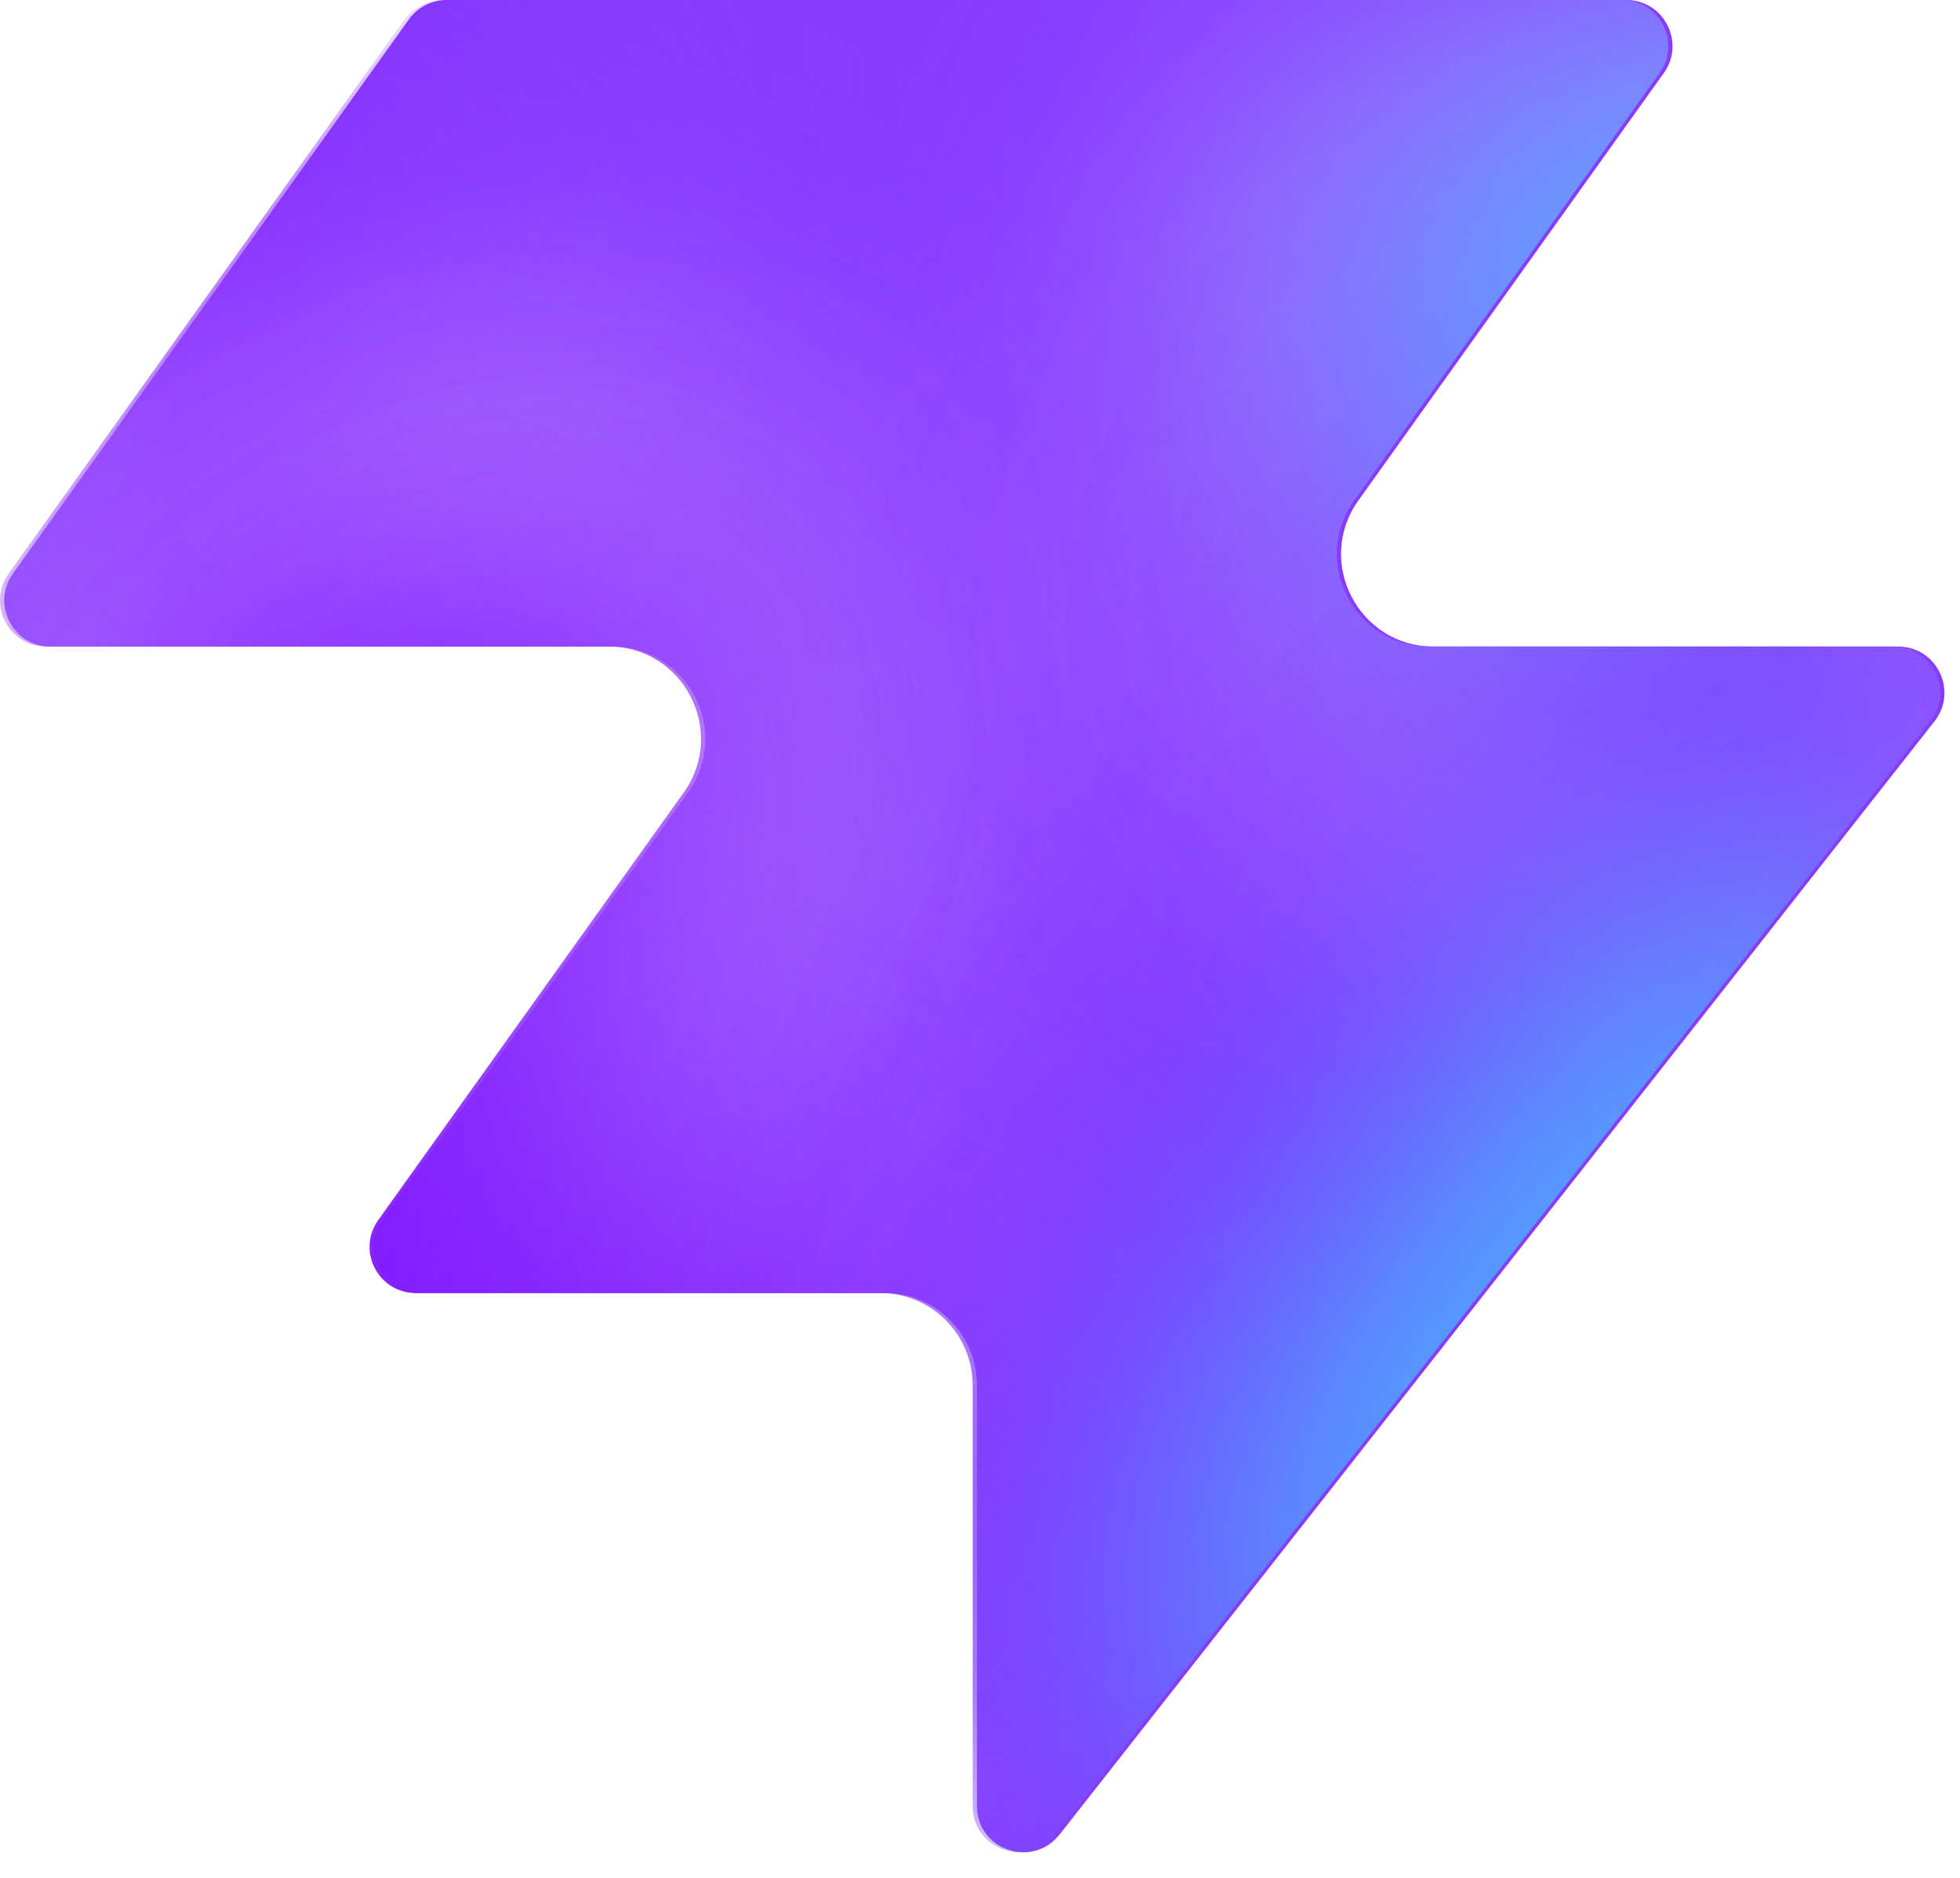
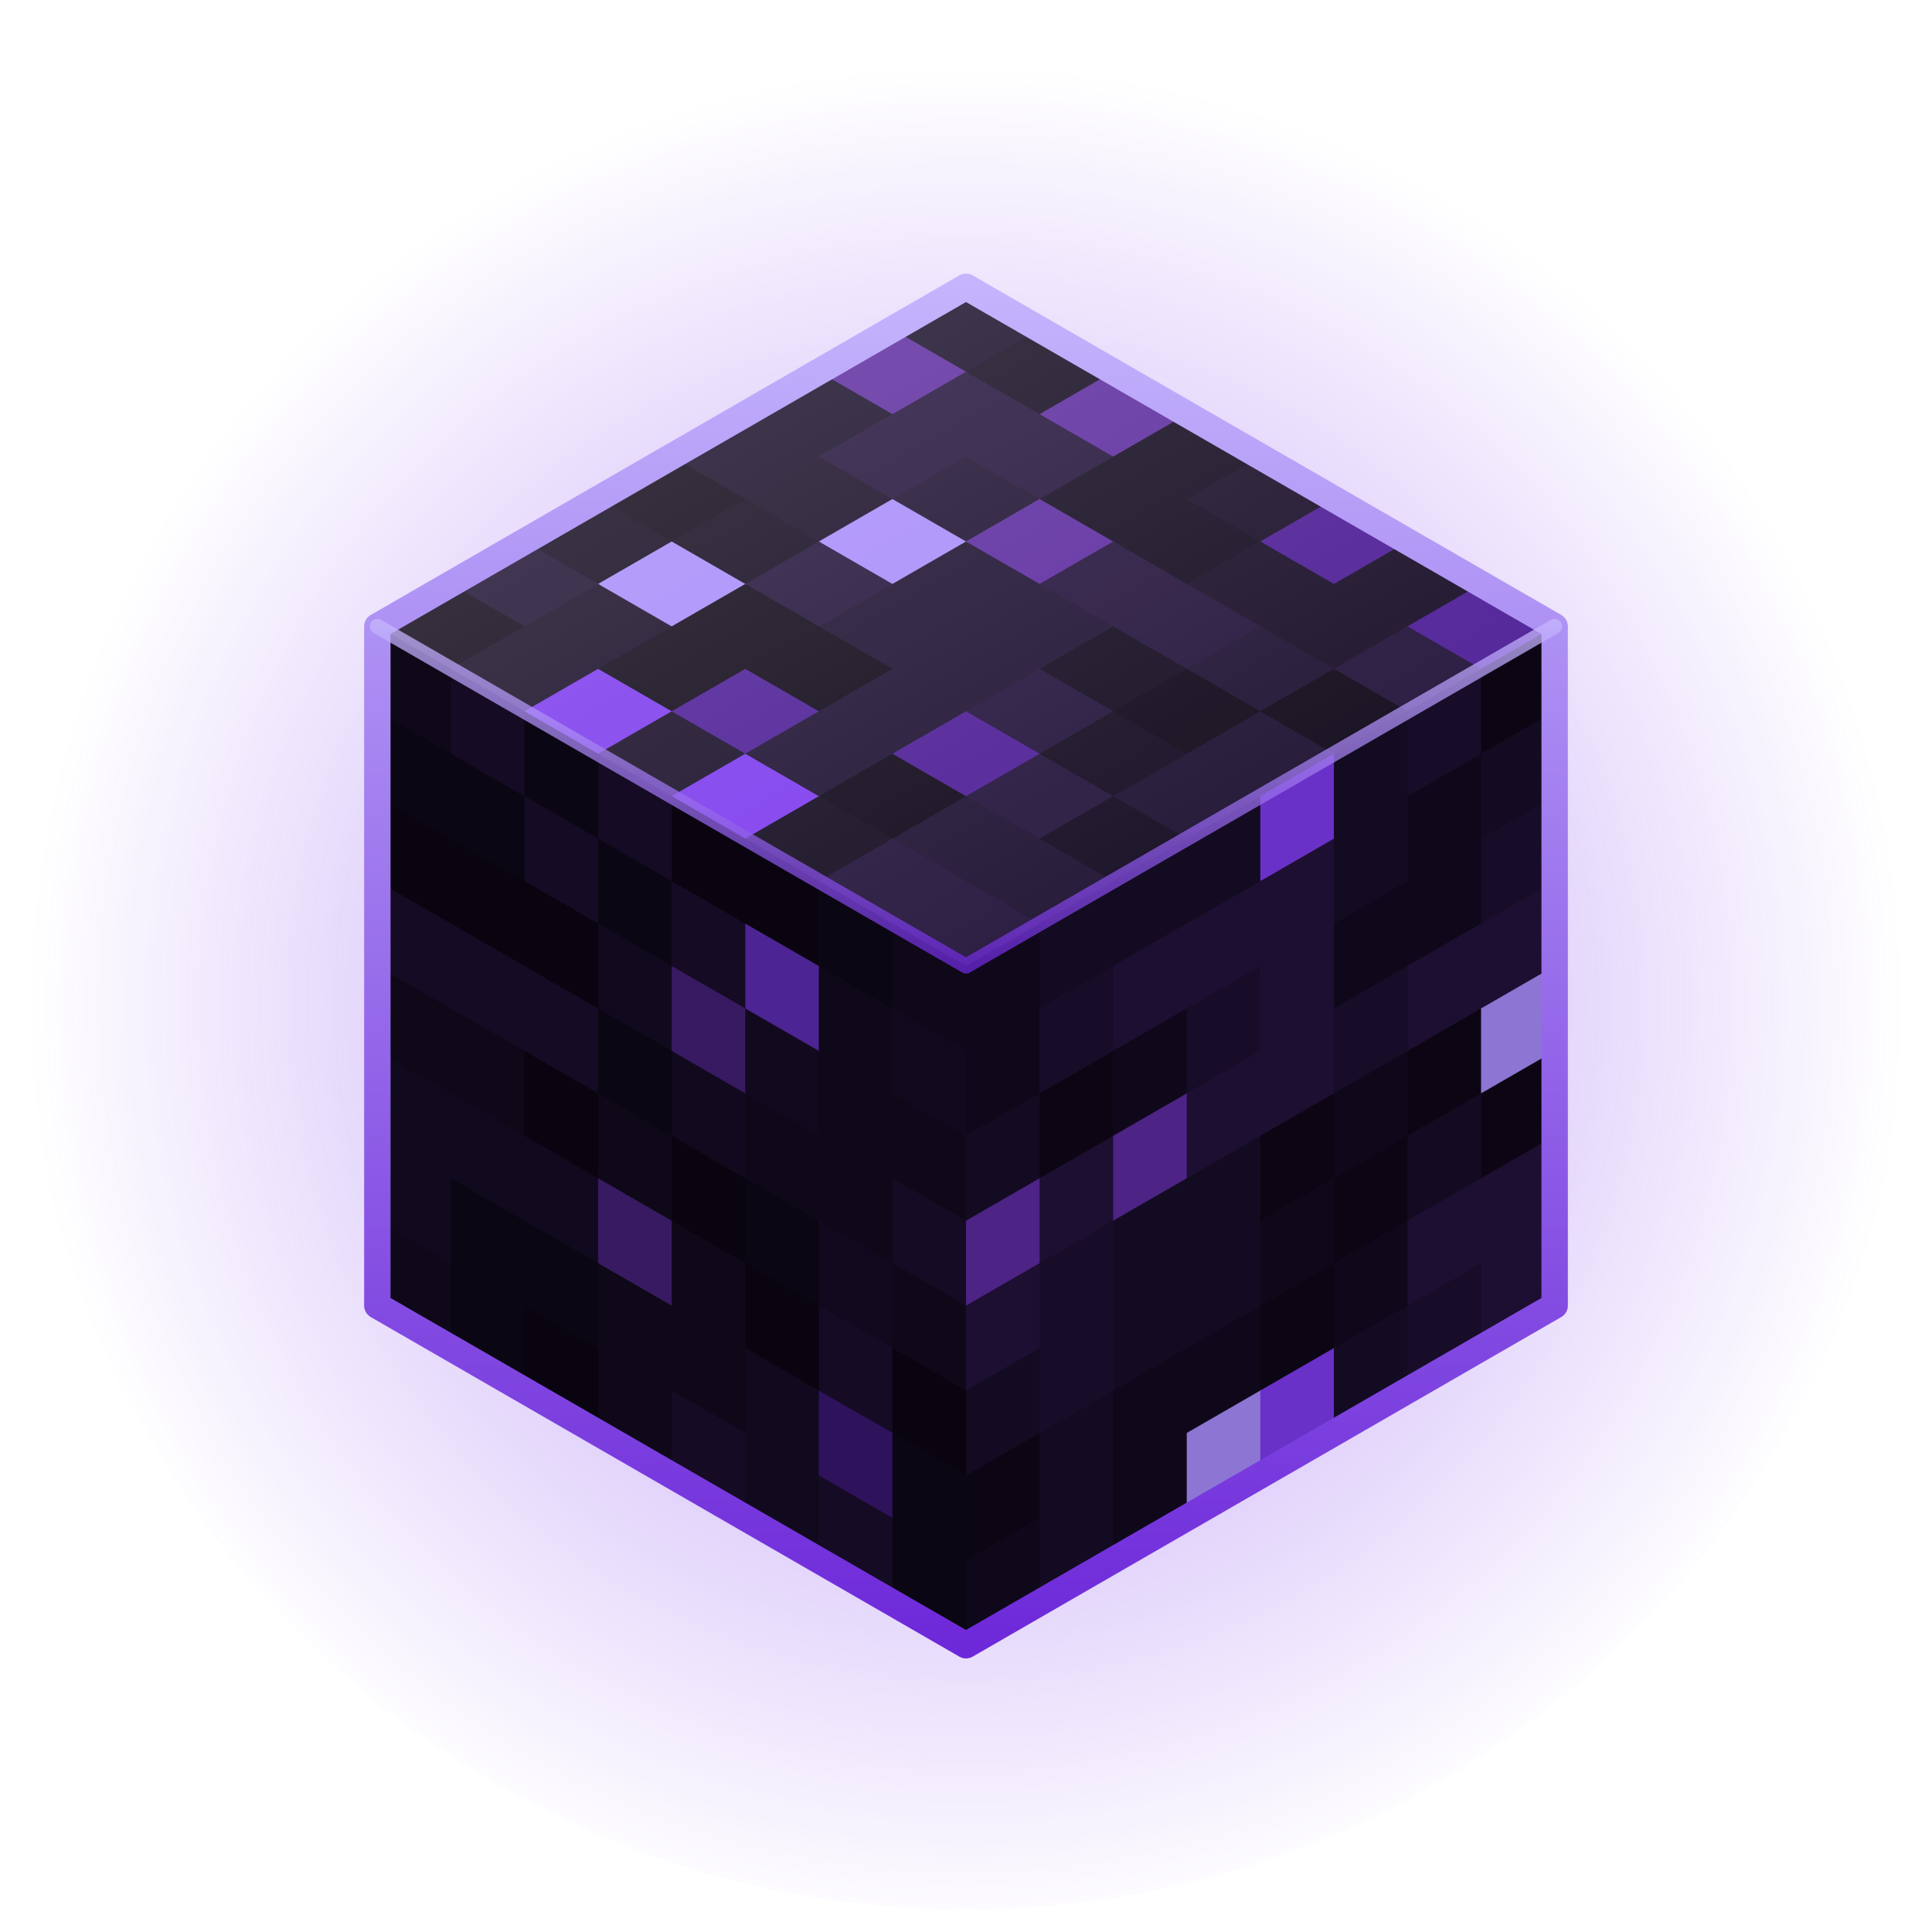
- <svg xmlns="http://www.w3.org/2000/svg" width="48" height="46" fill="none" viewBox="0 0 48 46">
-   <path fill="#863bff" d="M25.946 44.938c-.664.845-2.021.375-2.021-.698V33.937a2.26 2.26 0 0 0-2.262-2.262H10.287c-.92 0-1.456-1.04-.92-1.788l7.48-10.471c1.07-1.497 0-3.578-1.842-3.578H1.237c-.92 0-1.456-1.04-.92-1.788L10.013.474c.214-.297.556-.474.92-.474h28.894c.92 0 1.456 1.04.92 1.788l-7.48 10.471c-1.07 1.498 0 3.579 1.842 3.579h11.377c.943 0 1.473 1.088.89 1.83L25.947 44.94z" style="fill:#863bff;fill:color(display-p3 .525 .23 1);fill-opacity:1" />
-   <mask id="a" width="48" height="46" x="0" y="0" maskUnits="userSpaceOnUse" style="mask-type:alpha">
-     <path fill="#000" d="M25.842 44.938c-.664.844-2.021.375-2.021-.698V33.937a2.26 2.26 0 0 0-2.262-2.262H10.183c-.92 0-1.456-1.04-.92-1.788l7.48-10.471c1.07-1.498 0-3.579-1.842-3.579H1.133c-.92 0-1.456-1.04-.92-1.787L9.91.473c.214-.297.556-.474.92-.474h28.894c.92 0 1.456 1.04.92 1.788l-7.48 10.471c-1.07 1.498 0 3.578 1.842 3.578h11.377c.943 0 1.473 1.088.89 1.832L25.843 44.94z" style="fill:#000;fill-opacity:1" />
-   </mask>
-   <g mask="url(#a)">
-     <g filter="url(#b)">
-       <ellipse cx="5.508" cy="14.704" fill="#ede6ff" rx="5.508" ry="14.704" style="fill:#ede6ff;fill:color(display-p3 .927 .903 1);fill-opacity:1" transform="matrix(.00324 1 1 -.00324 -4.47 31.516)" />
+ <svg xmlns="http://www.w3.org/2000/svg" viewBox="0 0 512 512" width="512" height="512">
+   <defs>
+     <radialGradient id="glow" cx="50%" cy="52%" r="50%">
+       <stop offset="0%" stop-color="#7c3aed" stop-opacity="0.55" />
+       <stop offset="100%" stop-color="#7c3aed" stop-opacity="0" />
+     </radialGradient>
+     <linearGradient id="shineTop" x1="0" y1="0" x2="1" y2="1">
+       <stop offset="0%" stop-color="#ffffff" stop-opacity="0.22" />
+       <stop offset="100%" stop-color="#ffffff" stop-opacity="0" />
+     </linearGradient>
+     <linearGradient id="edge" x1="0" y1="0" x2="0" y2="1">
+       <stop offset="0%" stop-color="#c4b5fd" />
+       <stop offset="100%" stop-color="#6d28d9" />
+     </linearGradient>
+     <clipPath id="cube">
+       <polygon points="256,76 412,166 412,346 256,436 100,346 100,166" />
+     </clipPath>
+   </defs>
+   <circle cx="256" cy="256" r="250" fill="url(#glow)" />
+   <g clip-path="url(#cube)">
+     <g transform="matrix(19.5,11.25,-19.5,11.25,256,76)">
+       <rect x="0" y="0" width="1.02" height="1.02" fill="#170d27" />
+       <rect x="1" y="0" width="1.02" height="1.02" fill="#120a1f" />
+       <rect x="2" y="0" width="1.02" height="1.02" fill="#5b2a9e" />
+       <rect x="3" y="0" width="1.02" height="1.02" fill="#120a1f" />
+       <rect x="4" y="0" width="1.02" height="1.02" fill="#170d27" />
+       <rect x="5" y="0" width="1.02" height="1.02" fill="#4c1d95" />
+       <rect x="6" y="0" width="1.02" height="1.02" fill="#170d27" />
+       <rect x="7" y="0" width="1.02" height="1.02" fill="#4c1d95" />
+       <rect x="0" y="1" width="1.02" height="1.02" fill="#5b2a9e" />
+       <rect x="1" y="1" width="1.02" height="1.02" fill="#22123a" />
+       <rect x="2" y="1" width="1.02" height="1.02" fill="#22123a" />
+       <rect x="3" y="1" width="1.02" height="1.02" fill="#120a1f" />
+       <rect x="4" y="1" width="1.02" height="1.02" fill="#120a1f" />
+       <rect x="5" y="1" width="1.02" height="1.02" fill="#170d27" />
+       <rect x="6" y="1" width="1.02" height="1.02" fill="#170d27" />
+       <rect x="7" y="1" width="1.02" height="1.02" fill="#22123a" />
+       <rect x="0" y="2" width="1.02" height="1.02" fill="#170d27" />
+       <rect x="1" y="2" width="1.02" height="1.02" fill="#22123a" />
+       <rect x="2" y="2" width="1.02" height="1.02" fill="#1c1030" />
+       <rect x="3" y="2" width="1.02" height="1.02" fill="#5b2a9e" />
+       <rect x="4" y="2" width="1.02" height="1.02" fill="#22123a" />
+       <rect x="5" y="2" width="1.02" height="1.02" fill="#22123a" />
+       <rect x="6" y="2" width="1.02" height="1.02" fill="#1c1030" />
+       <rect x="7" y="2" width="1.02" height="1.02" fill="#0e0718" />
+       <rect x="0" y="3" width="1.02" height="1.02" fill="#170d27" />
+       <rect x="1" y="3" width="1.02" height="1.02" fill="#170d27" />
+       <rect x="2" y="3" width="1.02" height="1.02" fill="#a78bfa" />
+       <rect x="3" y="3" width="1.02" height="1.02" fill="#1c1030" />
+       <rect x="4" y="3" width="1.02" height="1.02" fill="#1c1030" />
+       <rect x="5" y="3" width="1.02" height="1.02" fill="#120a1f" />
+       <rect x="6" y="3" width="1.02" height="1.02" fill="#0e0718" />
+       <rect x="7" y="3" width="1.02" height="1.02" fill="#1c1030" />
+       <rect x="0" y="4" width="1.02" height="1.02" fill="#0e0718" />
+       <rect x="1" y="4" width="1.02" height="1.02" fill="#120a1f" />
+       <rect x="2" y="4" width="1.02" height="1.02" fill="#22123a" />
+       <rect x="3" y="4" width="1.02" height="1.02" fill="#1c1030" />
+       <rect x="4" y="4" width="1.02" height="1.02" fill="#1c1030" />
+       <rect x="5" y="4" width="1.02" height="1.02" fill="#22123a" />
+       <rect x="6" y="4" width="1.02" height="1.02" fill="#120a1f" />
+       <rect x="7" y="4" width="1.02" height="1.02" fill="#1c1030" />
+       <rect x="0" y="5" width="1.02" height="1.02" fill="#120a1f" />
+       <rect x="1" y="5" width="1.02" height="1.02" fill="#a78bfa" />
+       <rect x="2" y="5" width="1.02" height="1.02" fill="#0e0718" />
+       <rect x="3" y="5" width="1.02" height="1.02" fill="#0e0718" />
+       <rect x="4" y="5" width="1.02" height="1.02" fill="#1c1030" />
+       <rect x="5" y="5" width="1.02" height="1.02" fill="#4c1d95" />
+       <rect x="6" y="5" width="1.02" height="1.02" fill="#22123a" />
+       <rect x="7" y="5" width="1.02" height="1.02" fill="#120a1f" />
+       <rect x="0" y="6" width="1.02" height="1.02" fill="#1c1030" />
+       <rect x="1" y="6" width="1.02" height="1.02" fill="#170d27" />
+       <rect x="2" y="6" width="1.02" height="1.02" fill="#0e0718" />
+       <rect x="3" y="6" width="1.02" height="1.02" fill="#4c1d95" />
+       <rect x="4" y="6" width="1.02" height="1.02" fill="#1c1030" />
+       <rect x="5" y="6" width="1.02" height="1.02" fill="#0e0718" />
+       <rect x="6" y="6" width="1.02" height="1.02" fill="#1c1030" />
+       <rect x="7" y="6" width="1.02" height="1.02" fill="#1c1030" />
+       <rect x="0" y="7" width="1.02" height="1.02" fill="#0e0718" />
+       <rect x="1" y="7" width="1.02" height="1.02" fill="#170d27" />
+       <rect x="2" y="7" width="1.02" height="1.02" fill="#7c3aed" />
+       <rect x="3" y="7" width="1.02" height="1.02" fill="#170d27" />
+       <rect x="4" y="7" width="1.02" height="1.02" fill="#7c3aed" />
+       <rect x="5" y="7" width="1.02" height="1.02" fill="#120a1f" />
+       <rect x="6" y="7" width="1.02" height="1.02" fill="#22123a" />
+       <rect x="7" y="7" width="1.02" height="1.02" fill="#22123a" />
    </g>
-     <g filter="url(#c)">
-       <ellipse cx="10.399" cy="29.851" fill="#ede6ff" rx="10.399" ry="29.851" style="fill:#ede6ff;fill:color(display-p3 .927 .903 1);fill-opacity:1" transform="matrix(.00324 1 1 -.00324 -39.328 7.883)" />
+     <g transform="matrix(19.5,11.25,0,22.5,100,166)">
+       <rect x="0" y="0" width="1.02" height="1.02" fill="#170d27" />
+       <rect x="1" y="0" width="1.02" height="1.02" fill="#22123a" />
+       <rect x="2" y="0" width="1.02" height="1.02" fill="#120a1f" />
+       <rect x="3" y="0" width="1.02" height="1.02" fill="#22123a" />
+       <rect x="4" y="0" width="1.02" height="1.02" fill="#0e0718" />
+       <rect x="5" y="0" width="1.02" height="1.02" fill="#0e0718" />
+       <rect x="6" y="0" width="1.02" height="1.02" fill="#120a1f" />
+       <rect x="7" y="0" width="1.02" height="1.02" fill="#170d27" />
+       <rect x="0" y="1" width="1.02" height="1.02" fill="#120a1f" />
+       <rect x="1" y="1" width="1.02" height="1.02" fill="#120a1f" />
+       <rect x="2" y="1" width="1.02" height="1.02" fill="#22123a" />
+       <rect x="3" y="1" width="1.02" height="1.02" fill="#120a1f" />
+       <rect x="4" y="1" width="1.02" height="1.02" fill="#22123a" />
+       <rect x="5" y="1" width="1.02" height="1.02" fill="#7c3aed" />
+       <rect x="6" y="1" width="1.02" height="1.02" fill="#170d27" />
+       <rect x="7" y="1" width="1.02" height="1.02" fill="#1c1030" />
+       <rect x="0" y="2" width="1.02" height="1.02" fill="#0e0718" />
+       <rect x="1" y="2" width="1.02" height="1.02" fill="#0e0718" />
+       <rect x="2" y="2" width="1.02" height="1.02" fill="#0e0718" />
+       <rect x="3" y="2" width="1.02" height="1.02" fill="#1c1030" />
+       <rect x="4" y="2" width="1.02" height="1.02" fill="#5b2a9e" />
+       <rect x="5" y="2" width="1.02" height="1.02" fill="#1c1030" />
+       <rect x="6" y="2" width="1.02" height="1.02" fill="#170d27" />
+       <rect x="7" y="2" width="1.02" height="1.02" fill="#170d27" />
+       <rect x="0" y="3" width="1.02" height="1.02" fill="#22123a" />
+       <rect x="1" y="3" width="1.02" height="1.02" fill="#22123a" />
+       <rect x="2" y="3" width="1.02" height="1.02" fill="#22123a" />
+       <rect x="3" y="3" width="1.02" height="1.02" fill="#120a1f" />
+       <rect x="4" y="3" width="1.02" height="1.02" fill="#1c1030" />
+       <rect x="5" y="3" width="1.02" height="1.02" fill="#170d27" />
+       <rect x="6" y="3" width="1.02" height="1.02" fill="#170d27" />
+       <rect x="7" y="3" width="1.02" height="1.02" fill="#22123a" />
+       <rect x="0" y="4" width="1.02" height="1.02" fill="#170d27" />
+       <rect x="1" y="4" width="1.02" height="1.02" fill="#170d27" />
+       <rect x="2" y="4" width="1.02" height="1.02" fill="#0e0718" />
+       <rect x="3" y="4" width="1.02" height="1.02" fill="#170d27" />
+       <rect x="4" y="4" width="1.02" height="1.02" fill="#0e0718" />
+       <rect x="5" y="4" width="1.02" height="1.02" fill="#120a1f" />
+       <rect x="6" y="4" width="1.02" height="1.02" fill="#1c1030" />
+       <rect x="7" y="4" width="1.02" height="1.02" fill="#170d27" />
+       <rect x="0" y="5" width="1.02" height="1.02" fill="#1c1030" />
+       <rect x="1" y="5" width="1.02" height="1.02" fill="#1c1030" />
+       <rect x="2" y="5" width="1.02" height="1.02" fill="#1c1030" />
+       <rect x="3" y="5" width="1.02" height="1.02" fill="#5b2a9e" />
+       <rect x="4" y="5" width="1.02" height="1.02" fill="#170d27" />
+       <rect x="5" y="5" width="1.02" height="1.02" fill="#0e0718" />
+       <rect x="6" y="5" width="1.02" height="1.02" fill="#22123a" />
+       <rect x="7" y="5" width="1.02" height="1.02" fill="#0e0718" />
+       <rect x="0" y="6" width="1.02" height="1.02" fill="#1c1030" />
+       <rect x="1" y="6" width="1.02" height="1.02" fill="#120a1f" />
+       <rect x="2" y="6" width="1.02" height="1.02" fill="#120a1f" />
+       <rect x="3" y="6" width="1.02" height="1.02" fill="#170d27" />
+       <rect x="4" y="6" width="1.02" height="1.02" fill="#170d27" />
+       <rect x="5" y="6" width="1.02" height="1.02" fill="#1c1030" />
+       <rect x="6" y="6" width="1.02" height="1.02" fill="#4c1d95" />
+       <rect x="7" y="6" width="1.02" height="1.02" fill="#120a1f" />
+       <rect x="0" y="7" width="1.02" height="1.02" fill="#170d27" />
+       <rect x="1" y="7" width="1.02" height="1.02" fill="#120a1f" />
+       <rect x="2" y="7" width="1.02" height="1.02" fill="#0e0718" />
+       <rect x="3" y="7" width="1.02" height="1.02" fill="#170d27" />
+       <rect x="4" y="7" width="1.02" height="1.02" fill="#22123a" />
+       <rect x="5" y="7" width="1.02" height="1.02" fill="#1c1030" />
+       <rect x="6" y="7" width="1.02" height="1.02" fill="#22123a" />
+       <rect x="7" y="7" width="1.02" height="1.02" fill="#120a1f" />
    </g>
-     <g filter="url(#d)">
-       <ellipse cx="5.508" cy="30.487" fill="#7e14ff" rx="5.508" ry="30.487" style="fill:#7e14ff;fill:color(display-p3 .492 .077 1);fill-opacity:1" transform="rotate(89.814 -25.913 -14.639)scale(1 -1)" />
+     <g transform="matrix(19.5,-11.25,0,22.5,256,256)">
+       <rect x="0" y="0" width="1.02" height="1.02" fill="#120a1f" />
+       <rect x="1" y="0" width="1.02" height="1.02" fill="#170d27" />
+       <rect x="2" y="0" width="1.02" height="1.02" fill="#170d27" />
+       <rect x="3" y="0" width="1.02" height="1.02" fill="#170d27" />
+       <rect x="4" y="0" width="1.02" height="1.02" fill="#7c3aed" />
+       <rect x="5" y="0" width="1.02" height="1.02" fill="#170d27" />
+       <rect x="6" y="0" width="1.02" height="1.02" fill="#1c1030" />
+       <rect x="7" y="0" width="1.02" height="1.02" fill="#0e0718" />
+       <rect x="0" y="1" width="1.02" height="1.02" fill="#120a1f" />
+       <rect x="1" y="1" width="1.02" height="1.02" fill="#1c1030" />
+       <rect x="2" y="1" width="1.02" height="1.02" fill="#22123a" />
+       <rect x="3" y="1" width="1.02" height="1.02" fill="#22123a" />
+       <rect x="4" y="1" width="1.02" height="1.02" fill="#22123a" />
+       <rect x="5" y="1" width="1.02" height="1.02" fill="#170d27" />
+       <rect x="6" y="1" width="1.02" height="1.02" fill="#120a1f" />
+       <rect x="7" y="1" width="1.02" height="1.02" fill="#170d27" />
+       <rect x="0" y="2" width="1.02" height="1.02" fill="#170d27" />
+       <rect x="1" y="2" width="1.02" height="1.02" fill="#0e0718" />
+       <rect x="2" y="2" width="1.02" height="1.02" fill="#120a1f" />
+       <rect x="3" y="2" width="1.02" height="1.02" fill="#1c1030" />
+       <rect x="4" y="2" width="1.02" height="1.02" fill="#22123a" />
+       <rect x="5" y="2" width="1.02" height="1.02" fill="#120a1f" />
+       <rect x="6" y="2" width="1.02" height="1.02" fill="#120a1f" />
+       <rect x="7" y="2" width="1.02" height="1.02" fill="#1c1030" />
+       <rect x="0" y="3" width="1.02" height="1.02" fill="#5b2a9e" />
+       <rect x="1" y="3" width="1.02" height="1.02" fill="#22123a" />
+       <rect x="2" y="3" width="1.02" height="1.02" fill="#5b2a9e" />
+       <rect x="3" y="3" width="1.02" height="1.02" fill="#22123a" />
+       <rect x="4" y="3" width="1.02" height="1.02" fill="#22123a" />
+       <rect x="5" y="3" width="1.02" height="1.02" fill="#1c1030" />
+       <rect x="6" y="3" width="1.02" height="1.02" fill="#22123a" />
+       <rect x="7" y="3" width="1.02" height="1.02" fill="#22123a" />
+       <rect x="0" y="4" width="1.02" height="1.02" fill="#22123a" />
+       <rect x="1" y="4" width="1.02" height="1.02" fill="#1c1030" />
+       <rect x="2" y="4" width="1.02" height="1.02" fill="#170d27" />
+       <rect x="3" y="4" width="1.02" height="1.02" fill="#170d27" />
+       <rect x="4" y="4" width="1.02" height="1.02" fill="#0e0718" />
+       <rect x="5" y="4" width="1.02" height="1.02" fill="#120a1f" />
+       <rect x="6" y="4" width="1.02" height="1.02" fill="#0e0718" />
+       <rect x="7" y="4" width="1.02" height="1.02" fill="#a78bfa" />
+       <rect x="0" y="5" width="1.02" height="1.02" fill="#170d27" />
+       <rect x="1" y="5" width="1.02" height="1.02" fill="#1c1030" />
+       <rect x="2" y="5" width="1.02" height="1.02" fill="#170d27" />
+       <rect x="3" y="5" width="1.02" height="1.02" fill="#170d27" />
+       <rect x="4" y="5" width="1.02" height="1.02" fill="#120a1f" />
+       <rect x="5" y="5" width="1.02" height="1.02" fill="#0e0718" />
+       <rect x="6" y="5" width="1.02" height="1.02" fill="#170d27" />
+       <rect x="7" y="5" width="1.02" height="1.02" fill="#0e0718" />
+       <rect x="0" y="6" width="1.02" height="1.02" fill="#0e0718" />
+       <rect x="1" y="6" width="1.02" height="1.02" fill="#170d27" />
+       <rect x="2" y="6" width="1.02" height="1.02" fill="#120a1f" />
+       <rect x="3" y="6" width="1.02" height="1.02" fill="#120a1f" />
+       <rect x="4" y="6" width="1.02" height="1.02" fill="#0e0718" />
+       <rect x="5" y="6" width="1.02" height="1.02" fill="#120a1f" />
+       <rect x="6" y="6" width="1.02" height="1.02" fill="#22123a" />
+       <rect x="7" y="6" width="1.02" height="1.02" fill="#22123a" />
+       <rect x="0" y="7" width="1.02" height="1.02" fill="#120a1f" />
+       <rect x="1" y="7" width="1.02" height="1.02" fill="#170d27" />
+       <rect x="2" y="7" width="1.02" height="1.02" fill="#120a1f" />
+       <rect x="3" y="7" width="1.02" height="1.02" fill="#a78bfa" />
+       <rect x="4" y="7" width="1.02" height="1.02" fill="#7c3aed" />
+       <rect x="5" y="7" width="1.02" height="1.02" fill="#170d27" />
+       <rect x="6" y="7" width="1.02" height="1.02" fill="#1c1030" />
+       <rect x="7" y="7" width="1.02" height="1.02" fill="#22123a" />
    </g>
-     <g filter="url(#e)">
-       <ellipse cx="5.508" cy="30.599" fill="#7e14ff" rx="5.508" ry="30.599" style="fill:#7e14ff;fill:color(display-p3 .492 .077 1);fill-opacity:1" transform="rotate(89.814 -32.644 -3.334)scale(1 -1)" />
-     </g>
-     <g filter="url(#f)">
-       <ellipse cx="5.508" cy="30.599" fill="#7e14ff" rx="5.508" ry="30.599" style="fill:#7e14ff;fill:color(display-p3 .492 .077 1);fill-opacity:1" transform="matrix(.00324 1 1 -.00324 -34.34 30.47)" />
-     </g>
-     <g filter="url(#g)">
-       <ellipse cx="14.072" cy="22.078" fill="#ede6ff" rx="14.072" ry="22.078" style="fill:#ede6ff;fill:color(display-p3 .927 .903 1);fill-opacity:1" transform="rotate(93.35 24.506 48.493)scale(-1 1)" />
-     </g>
-     <g filter="url(#h)">
-       <ellipse cx="3.47" cy="21.501" fill="#7e14ff" rx="3.47" ry="21.501" style="fill:#7e14ff;fill:color(display-p3 .492 .077 1);fill-opacity:1" transform="rotate(89.009 28.708 47.59)scale(-1 1)" />
-     </g>
-     <g filter="url(#i)">
-       <ellipse cx="3.47" cy="21.501" fill="#7e14ff" rx="3.47" ry="21.501" style="fill:#7e14ff;fill:color(display-p3 .492 .077 1);fill-opacity:1" transform="rotate(89.009 28.708 47.59)scale(-1 1)" />
-     </g>
-     <g filter="url(#j)">
-       <ellipse cx=".387" cy="8.972" fill="#7e14ff" rx="4.407" ry="29.108" style="fill:#7e14ff;fill:color(display-p3 .492 .077 1);fill-opacity:1" transform="rotate(39.51 .387 8.972)" />
-     </g>
-     <g filter="url(#k)">
-       <ellipse cx="47.523" cy="-6.092" fill="#7e14ff" rx="4.407" ry="29.108" style="fill:#7e14ff;fill:color(display-p3 .492 .077 1);fill-opacity:1" transform="rotate(37.892 47.523 -6.092)" />
-     </g>
-     <g filter="url(#l)">
-       <ellipse cx="41.412" cy="6.333" fill="#47bfff" rx="5.971" ry="9.665" style="fill:#47bfff;fill:color(display-p3 .28 .748 1);fill-opacity:1" transform="rotate(37.892 41.412 6.333)" />
-     </g>
-     <g filter="url(#m)">
-       <ellipse cx="-1.879" cy="38.332" fill="#7e14ff" rx="4.407" ry="29.108" style="fill:#7e14ff;fill:color(display-p3 .492 .077 1);fill-opacity:1" transform="rotate(37.892 -1.88 38.332)" />
-     </g>
-     <g filter="url(#n)">
-       <ellipse cx="-1.879" cy="38.332" fill="#7e14ff" rx="4.407" ry="29.108" style="fill:#7e14ff;fill:color(display-p3 .492 .077 1);fill-opacity:1" transform="rotate(37.892 -1.88 38.332)" />
-     </g>
-     <g filter="url(#o)">
-       <ellipse cx="35.651" cy="29.907" fill="#7e14ff" rx="4.407" ry="29.108" style="fill:#7e14ff;fill:color(display-p3 .492 .077 1);fill-opacity:1" transform="rotate(37.892 35.651 29.907)" />
-     </g>
-     <g filter="url(#p)">
-       <ellipse cx="38.418" cy="32.4" fill="#47bfff" rx="5.971" ry="15.297" style="fill:#47bfff;fill:color(display-p3 .28 .748 1);fill-opacity:1" transform="rotate(37.892 38.418 32.4)" />
-     </g>
+     <polygon points="256,76 412,166 256,256 100,166" fill="url(#shineTop)" />
+     <polygon points="100,166 256,256 256,436 100,346" fill="#000" opacity="0.38" />
+     <polygon points="256,256 412,166 412,346 256,436" fill="#000" opacity="0.16" />
  </g>
-   <defs>
-     <filter id="b" width="60.045" height="41.654" x="-19.77" y="16.149" color-interpolation-filters="sRGB" filterUnits="userSpaceOnUse">
-       <feFlood flood-opacity="0" result="BackgroundImageFix" />
-       <feBlend in="SourceGraphic" in2="BackgroundImageFix" result="shape" />
-       <feGaussianBlur result="effect1_foregroundBlur_2002_17158" stdDeviation="7.659" />
-     </filter>
-     <filter id="c" width="90.34" height="51.437" x="-54.613" y="-7.533" color-interpolation-filters="sRGB" filterUnits="userSpaceOnUse">
-       <feFlood flood-opacity="0" result="BackgroundImageFix" />
-       <feBlend in="SourceGraphic" in2="BackgroundImageFix" result="shape" />
-       <feGaussianBlur result="effect1_foregroundBlur_2002_17158" stdDeviation="7.659" />
-     </filter>
-     <filter id="d" width="79.355" height="29.4" x="-49.64" y="2.03" color-interpolation-filters="sRGB" filterUnits="userSpaceOnUse">
-       <feFlood flood-opacity="0" result="BackgroundImageFix" />
-       <feBlend in="SourceGraphic" in2="BackgroundImageFix" result="shape" />
-       <feGaussianBlur result="effect1_foregroundBlur_2002_17158" stdDeviation="4.596" />
-     </filter>
-     <filter id="e" width="79.579" height="29.4" x="-45.045" y="20.029" color-interpolation-filters="sRGB" filterUnits="userSpaceOnUse">
-       <feFlood flood-opacity="0" result="BackgroundImageFix" />
-       <feBlend in="SourceGraphic" in2="BackgroundImageFix" result="shape" />
-       <feGaussianBlur result="effect1_foregroundBlur_2002_17158" stdDeviation="4.596" />
-     </filter>
-     <filter id="f" width="79.579" height="29.4" x="-43.513" y="21.178" color-interpolation-filters="sRGB" filterUnits="userSpaceOnUse">
-       <feFlood flood-opacity="0" result="BackgroundImageFix" />
-       <feBlend in="SourceGraphic" in2="BackgroundImageFix" result="shape" />
-       <feGaussianBlur result="effect1_foregroundBlur_2002_17158" stdDeviation="4.596" />
-     </filter>
-     <filter id="g" width="74.749" height="58.852" x="15.756" y="-17.901" color-interpolation-filters="sRGB" filterUnits="userSpaceOnUse">
-       <feFlood flood-opacity="0" result="BackgroundImageFix" />
-       <feBlend in="SourceGraphic" in2="BackgroundImageFix" result="shape" />
-       <feGaussianBlur result="effect1_foregroundBlur_2002_17158" stdDeviation="7.659" />
-     </filter>
-     <filter id="h" width="61.377" height="25.362" x="23.548" y="2.284" color-interpolation-filters="sRGB" filterUnits="userSpaceOnUse">
-       <feFlood flood-opacity="0" result="BackgroundImageFix" />
-       <feBlend in="SourceGraphic" in2="BackgroundImageFix" result="shape" />
-       <feGaussianBlur result="effect1_foregroundBlur_2002_17158" stdDeviation="4.596" />
-     </filter>
-     <filter id="i" width="61.377" height="25.362" x="23.548" y="2.284" color-interpolation-filters="sRGB" filterUnits="userSpaceOnUse">
-       <feFlood flood-opacity="0" result="BackgroundImageFix" />
-       <feBlend in="SourceGraphic" in2="BackgroundImageFix" result="shape" />
-       <feGaussianBlur result="effect1_foregroundBlur_2002_17158" stdDeviation="4.596" />
-     </filter>
-     <filter id="j" width="56.045" height="63.649" x="-27.636" y="-22.853" color-interpolation-filters="sRGB" filterUnits="userSpaceOnUse">
-       <feFlood flood-opacity="0" result="BackgroundImageFix" />
-       <feBlend in="SourceGraphic" in2="BackgroundImageFix" result="shape" />
-       <feGaussianBlur result="effect1_foregroundBlur_2002_17158" stdDeviation="4.596" />
-     </filter>
-     <filter id="k" width="54.814" height="64.646" x="20.116" y="-38.415" color-interpolation-filters="sRGB" filterUnits="userSpaceOnUse">
-       <feFlood flood-opacity="0" result="BackgroundImageFix" />
-       <feBlend in="SourceGraphic" in2="BackgroundImageFix" result="shape" />
-       <feGaussianBlur result="effect1_foregroundBlur_2002_17158" stdDeviation="4.596" />
-     </filter>
-     <filter id="l" width="33.541" height="35.313" x="24.641" y="-11.323" color-interpolation-filters="sRGB" filterUnits="userSpaceOnUse">
-       <feFlood flood-opacity="0" result="BackgroundImageFix" />
-       <feBlend in="SourceGraphic" in2="BackgroundImageFix" result="shape" />
-       <feGaussianBlur result="effect1_foregroundBlur_2002_17158" stdDeviation="4.596" />
-     </filter>
-     <filter id="m" width="54.814" height="64.646" x="-29.286" y="6.009" color-interpolation-filters="sRGB" filterUnits="userSpaceOnUse">
-       <feFlood flood-opacity="0" result="BackgroundImageFix" />
-       <feBlend in="SourceGraphic" in2="BackgroundImageFix" result="shape" />
-       <feGaussianBlur result="effect1_foregroundBlur_2002_17158" stdDeviation="4.596" />
-     </filter>
-     <filter id="n" width="54.814" height="64.646" x="-29.286" y="6.009" color-interpolation-filters="sRGB" filterUnits="userSpaceOnUse">
-       <feFlood flood-opacity="0" result="BackgroundImageFix" />
-       <feBlend in="SourceGraphic" in2="BackgroundImageFix" result="shape" />
-       <feGaussianBlur result="effect1_foregroundBlur_2002_17158" stdDeviation="4.596" />
-     </filter>
-     <filter id="o" width="54.814" height="64.646" x="8.244" y="-2.416" color-interpolation-filters="sRGB" filterUnits="userSpaceOnUse">
-       <feFlood flood-opacity="0" result="BackgroundImageFix" />
-       <feBlend in="SourceGraphic" in2="BackgroundImageFix" result="shape" />
-       <feGaussianBlur result="effect1_foregroundBlur_2002_17158" stdDeviation="4.596" />
-     </filter>
-     <filter id="p" width="39.409" height="43.623" x="18.713" y="10.588" color-interpolation-filters="sRGB" filterUnits="userSpaceOnUse">
-       <feFlood flood-opacity="0" result="BackgroundImageFix" />
-       <feBlend in="SourceGraphic" in2="BackgroundImageFix" result="shape" />
-       <feGaussianBlur result="effect1_foregroundBlur_2002_17158" stdDeviation="4.596" />
-     </filter>
-   </defs>
+   <g fill="none" stroke="url(#edge)" stroke-linejoin="round" stroke-linecap="round">
+     <polygon points="256,76 412,166 412,346 256,436 100,346 100,166" stroke-width="7" />
+     <polyline points="100,166 256,256 412,166" stroke-width="4" opacity="0.75" />
+     <line x1="256" y1="256" x2="256" y2="436" stroke-width="4" opacity="0.5" />
+   </g>
</svg>
